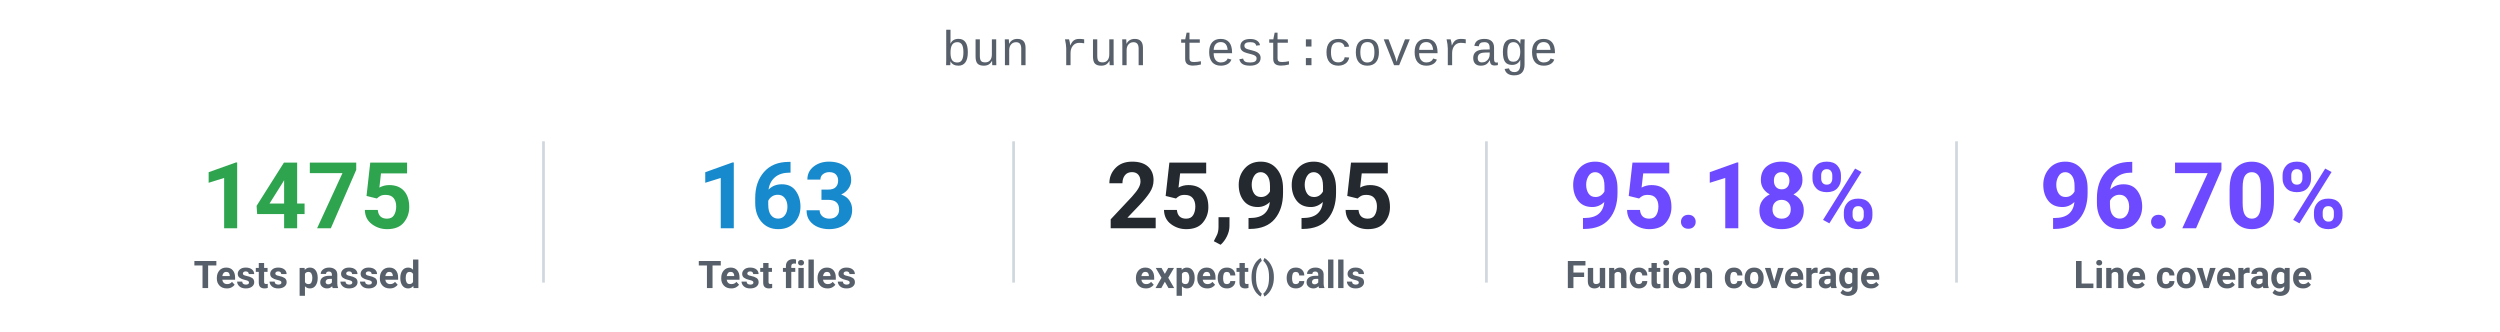
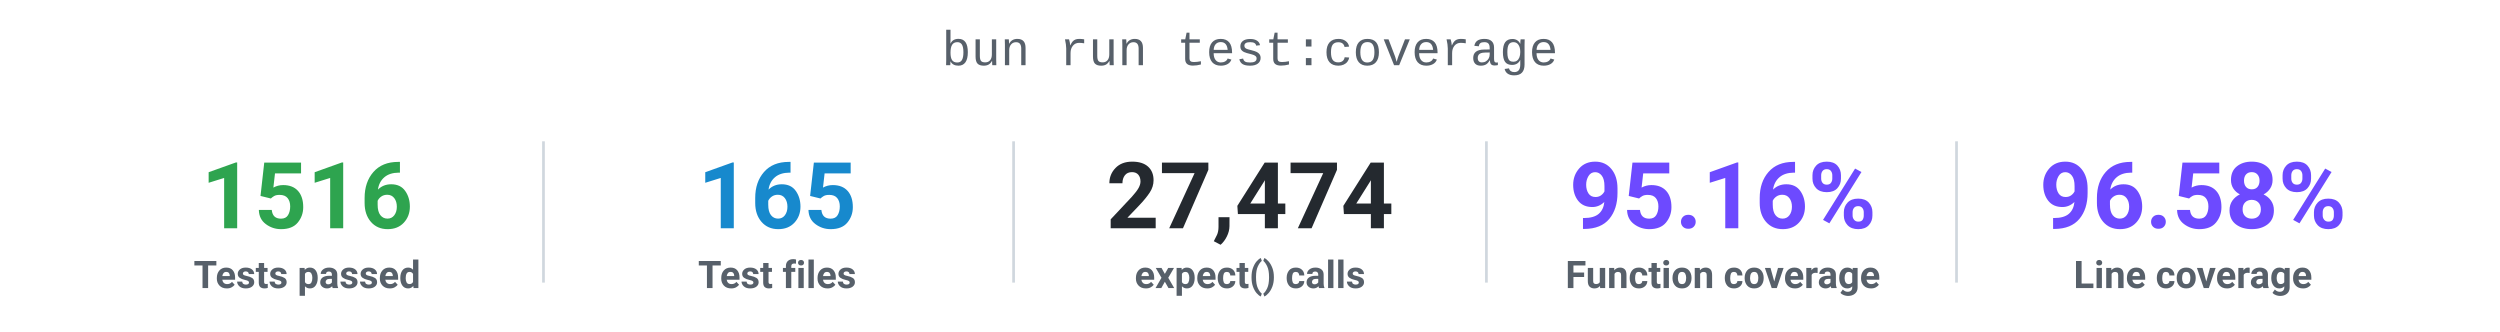
- <svg xmlns="http://www.w3.org/2000/svg" viewBox="0 0 920 122" width="920" height="122" role="img" aria-label="bun run test:coverage — 1475 tests passed, 163 test files, 25,995 expect() calls, 95.18% function coverage, 96.70% line coverage">
+ <svg xmlns="http://www.w3.org/2000/svg" viewBox="0 0 920 122" width="920" height="122" role="img" aria-label="bun run test:coverage — 1516 tests passed, 165 test files, 27,474 expect() calls, 95.16% function coverage, 96.58% line coverage">
  <style>
    .cmd { font-family: ui-monospace, SFMono-Regular, 'SF Mono', Menlo, Consolas, 'Liberation Mono', monospace; font-weight: 500; font-size: 18px; }
    .val { font-family: system-ui, -apple-system, BlinkMacSystemFont, 'Segoe UI', Roboto, sans-serif; font-weight: 700; font-size: 34px; }
    .lbl { font-family: system-ui, -apple-system, BlinkMacSystemFont, 'Segoe UI', Roboto, sans-serif; font-weight: 600; font-size: 14px; }
  </style>
  <text x="460" y="24" text-anchor="middle" class="cmd" fill="#57606a">bun run test:coverage</text>
  <line x1="200" y1="52" x2="200" y2="104" stroke="#d0d7de" stroke-width="1" />
  <line x1="373" y1="52" x2="373" y2="104" stroke="#d0d7de" stroke-width="1" />
  <line x1="547" y1="52" x2="547" y2="104" stroke="#d0d7de" stroke-width="1" />
  <line x1="720" y1="52" x2="720" y2="104" stroke="#d0d7de" stroke-width="1" />
-   <text x="113" y="84" text-anchor="middle" class="val" fill="#2ea44f">1475</text>
+   <text x="113" y="84" text-anchor="middle" class="val" fill="#2ea44f">1516</text>
  <text x="113" y="106" text-anchor="middle" class="lbl" fill="#57606a">Tests passed</text>
-   <text x="286" y="84" text-anchor="middle" class="val" fill="#1789cd">163</text>
+   <text x="286" y="84" text-anchor="middle" class="val" fill="#1789cd">165</text>
  <text x="286" y="106" text-anchor="middle" class="lbl" fill="#57606a">Test files</text>
-   <text x="460" y="84" text-anchor="middle" class="val" fill="#24292f">25,995</text>
+   <text x="460" y="84" text-anchor="middle" class="val" fill="#24292f">27,474</text>
  <text x="460" y="106" text-anchor="middle" class="lbl" fill="#57606a">expect() calls</text>
-   <text x="634" y="84" text-anchor="middle" class="val" fill="#6d4aff">95.18%</text>
+   <text x="634" y="84" text-anchor="middle" class="val" fill="#6d4aff">95.16%</text>
  <text x="634" y="106" text-anchor="middle" class="lbl" fill="#57606a">Function coverage</text>
-   <text x="807" y="84" text-anchor="middle" class="val" fill="#6d4aff">96.70%</text>
+   <text x="807" y="84" text-anchor="middle" class="val" fill="#6d4aff">96.58%</text>
  <text x="807" y="106" text-anchor="middle" class="lbl" fill="#57606a">Line coverage</text>
</svg>
